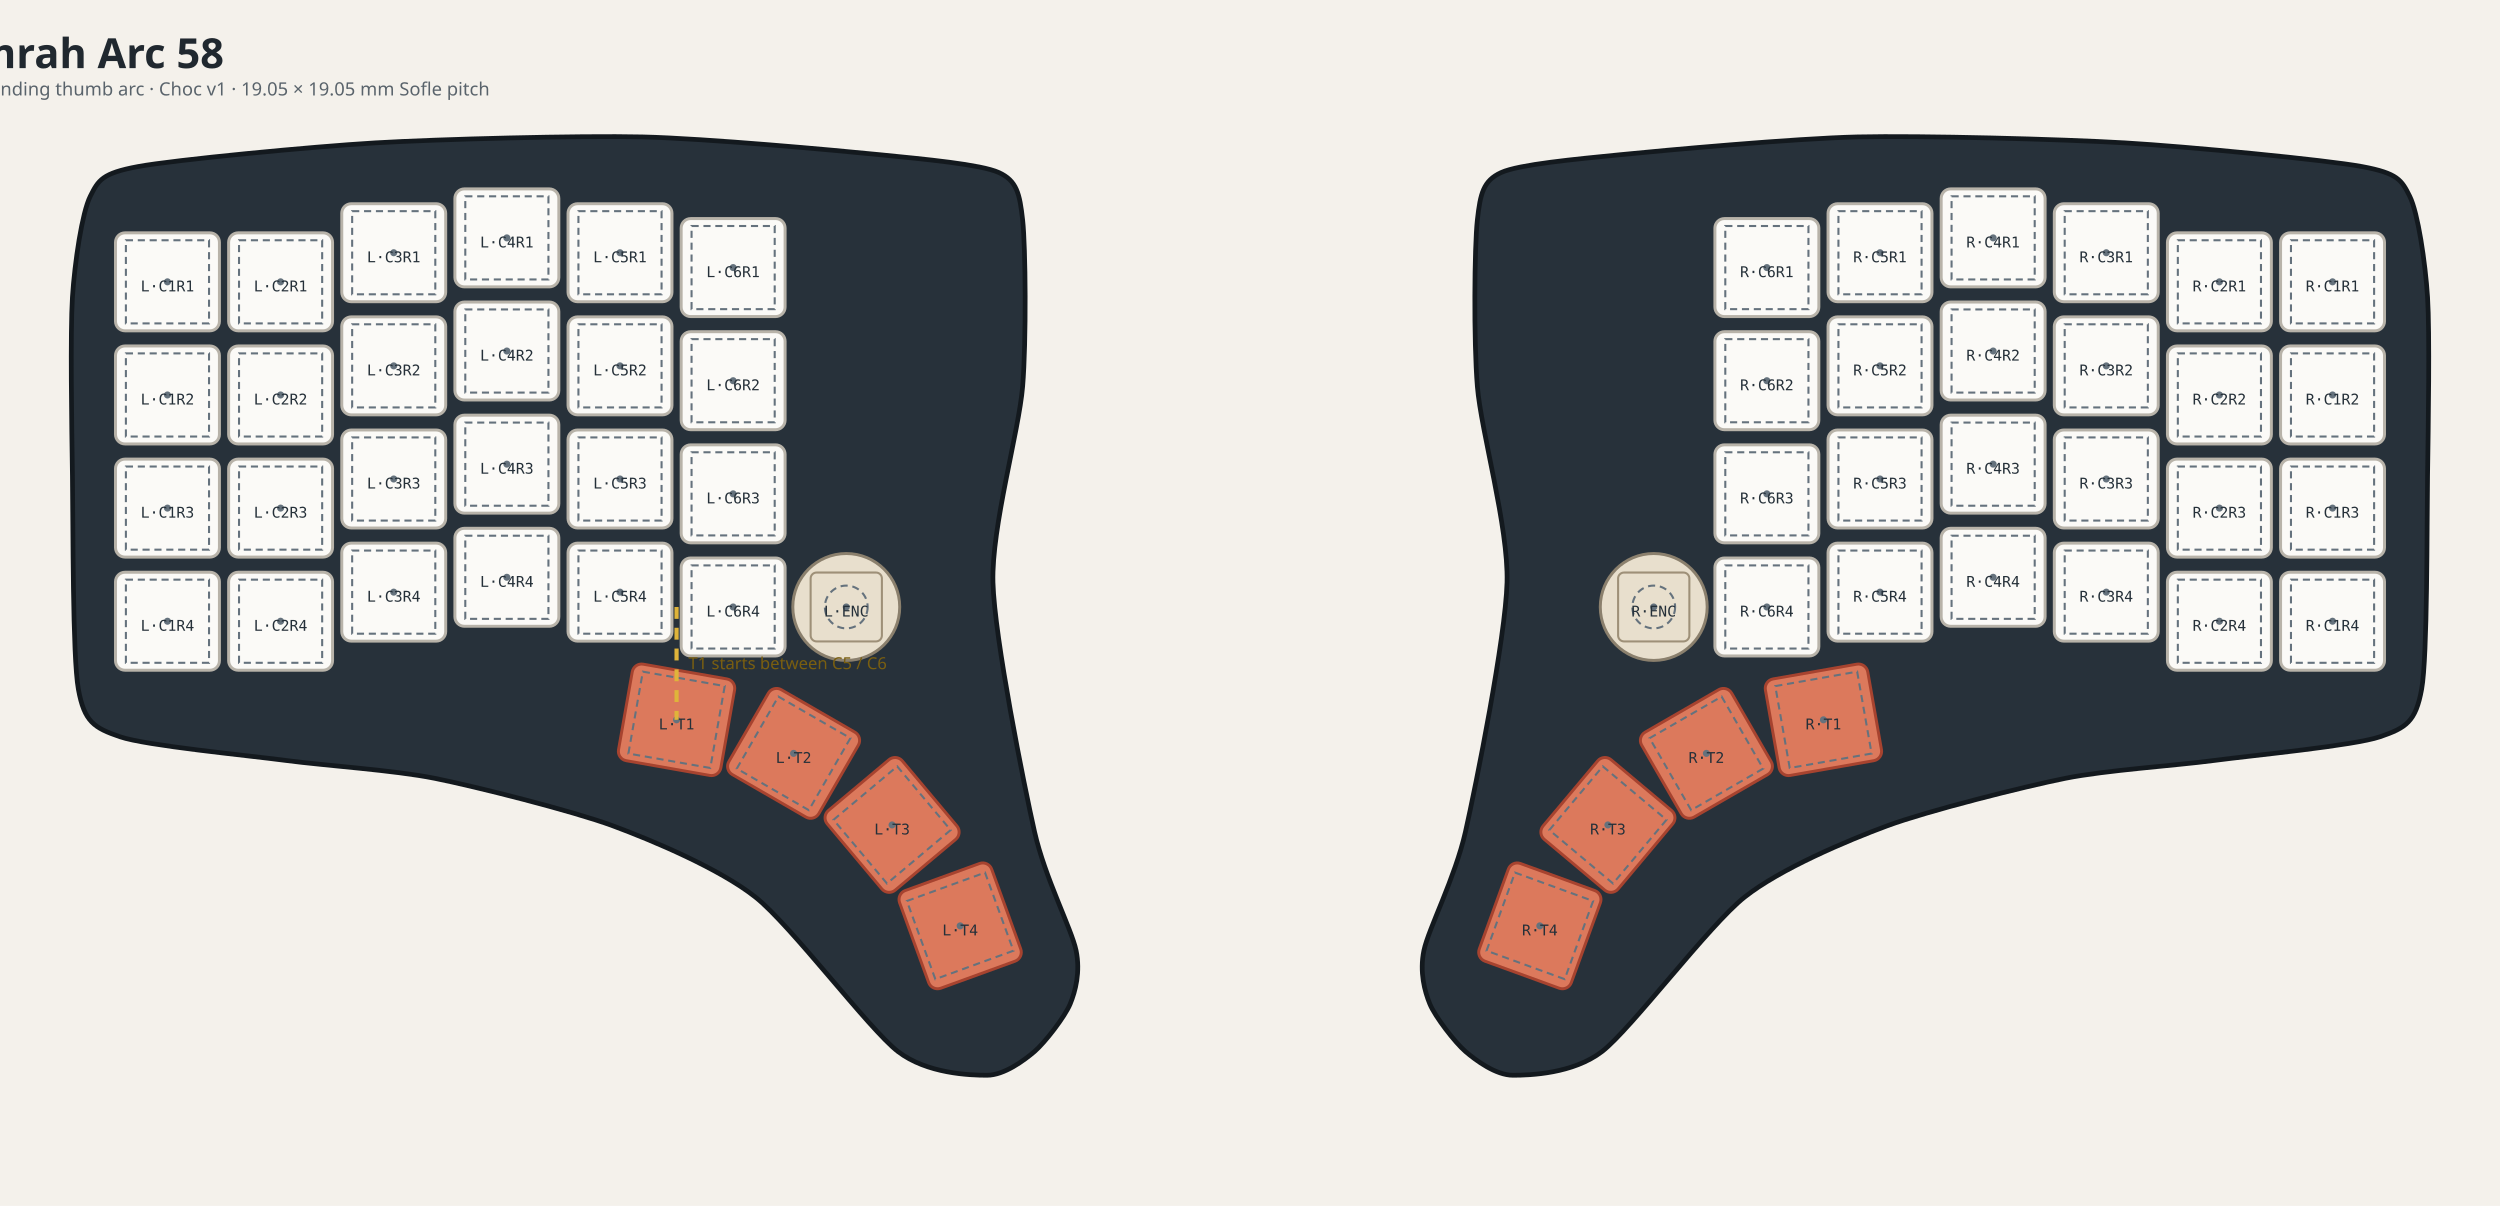
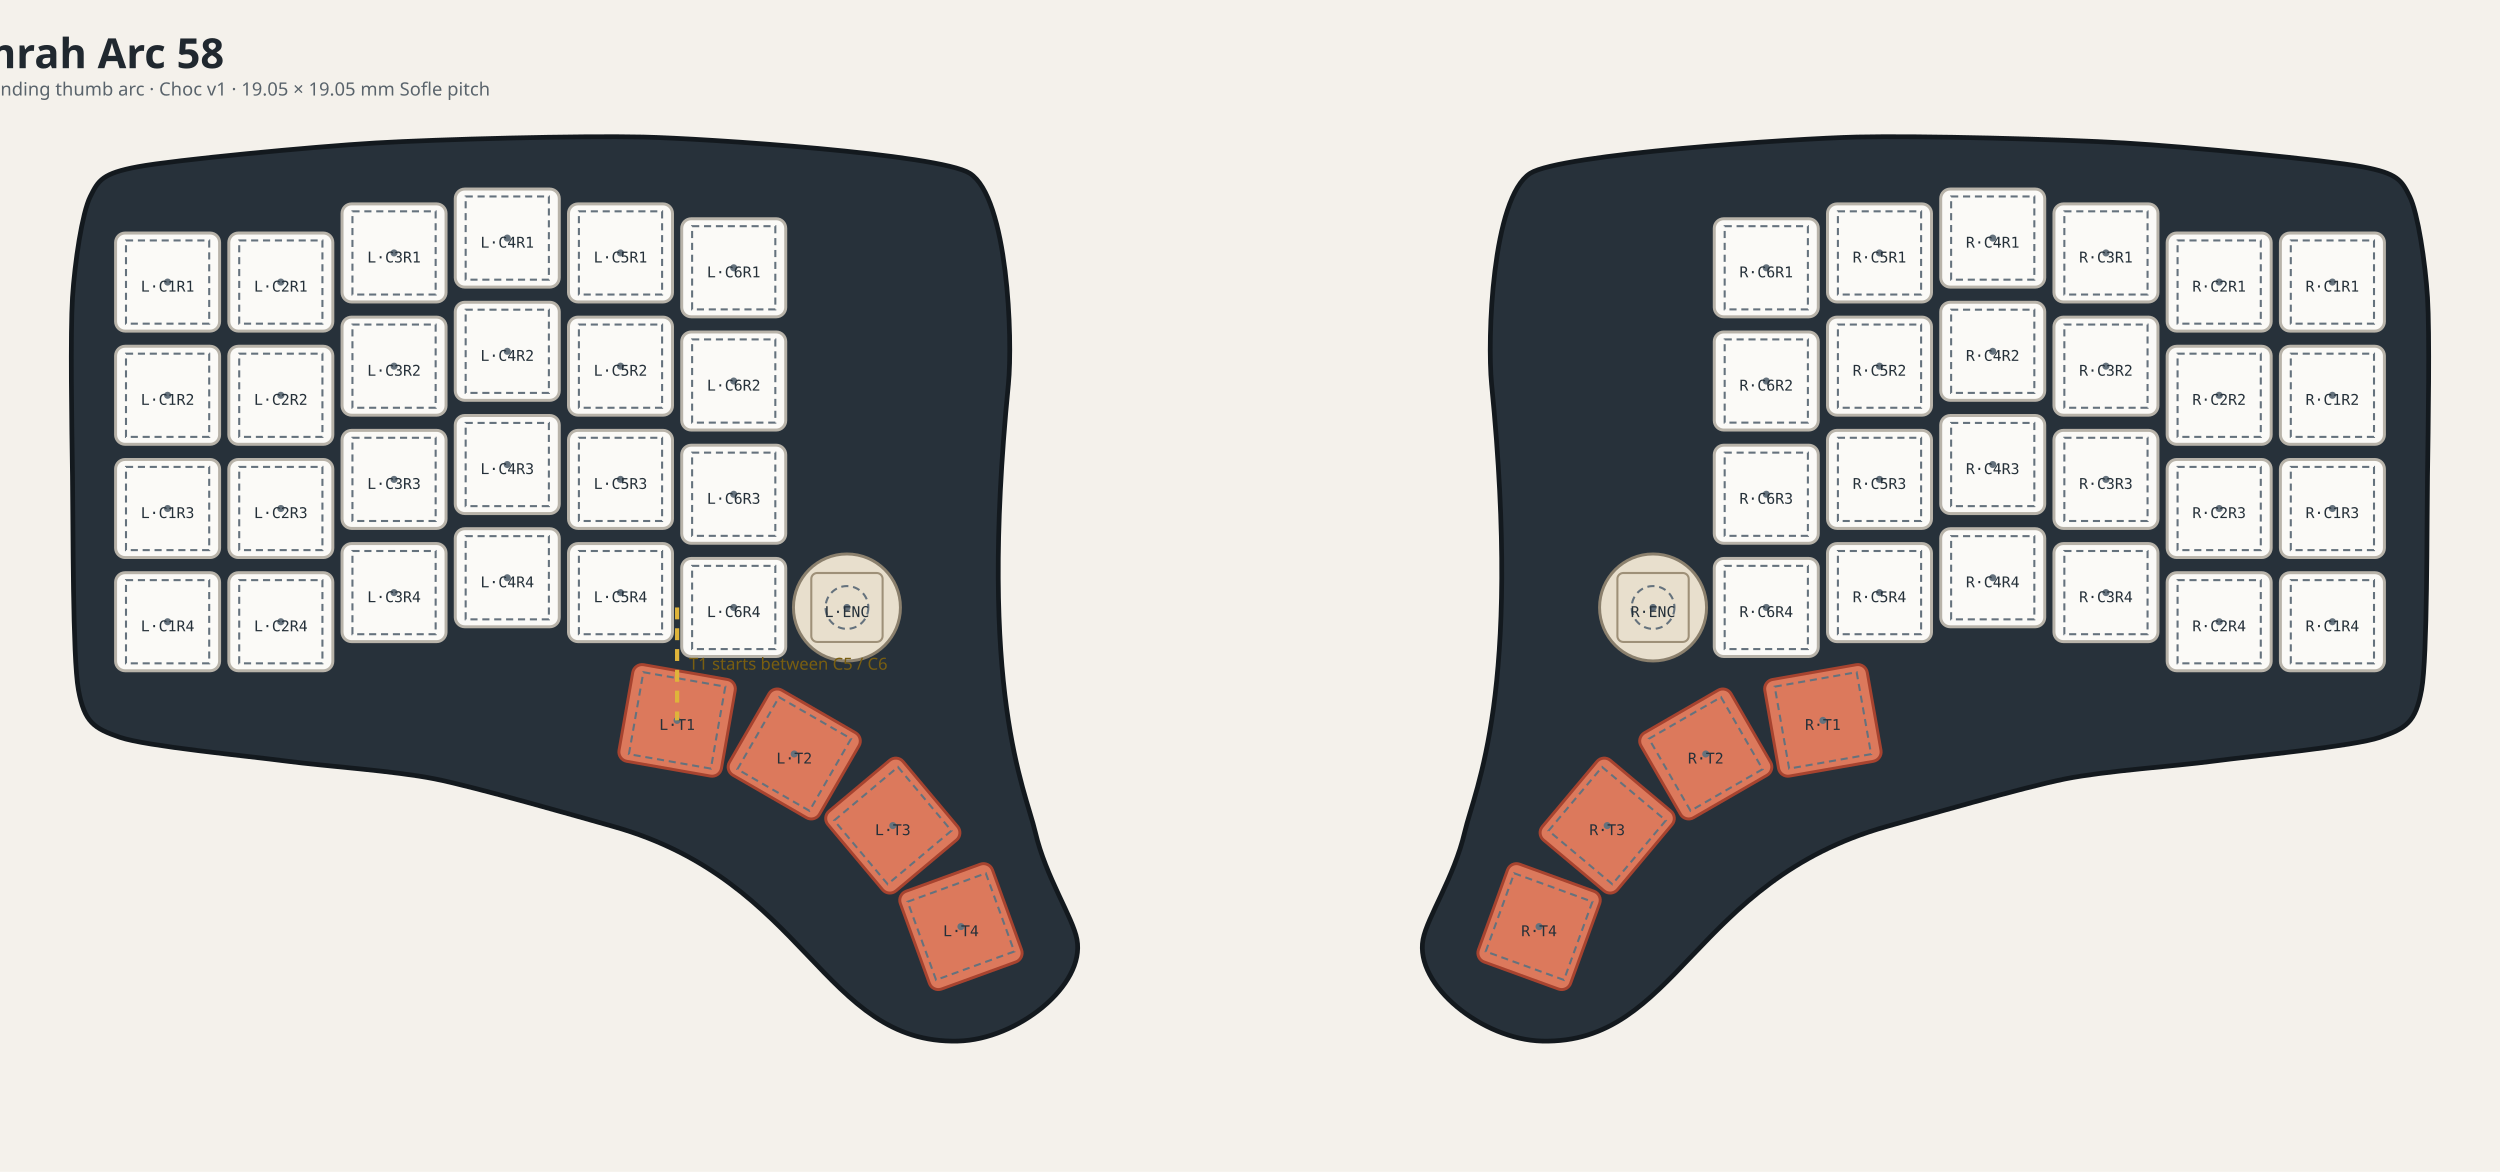
- <svg xmlns="http://www.w3.org/2000/svg" width="420.962mm" height="203.056mm" viewBox="0 0 420.962 203.056">
+ <svg xmlns="http://www.w3.org/2000/svg" width="420.623mm" height="197.159mm" viewBox="0 0 420.623 197.159">
  <style>
    :root { color-scheme: light; }
    .page { fill: #f4f1eb; }
    .plate { fill: #27313a; stroke: #13191e; stroke-width: 0.8; }
    .keycap { fill: #fbfaf7; stroke: #b8b3a9; stroke-width: 0.5; }
    .key--thumb .keycap { fill: #dc795c; stroke: #a7432f; }
    .encoder-knob { fill: #e8dfcd; stroke: #8b806d; stroke-width: 0.5; }
    .encoder-body { fill: none; stroke: #9e9078; stroke-width: 0.35; }
    .cutout { fill: none; stroke: #65727d; stroke-width: 0.35; stroke-dasharray: 1.2 0.8; }
    .center { fill: #65727d; }
    text { fill: #253039; font: 2.5px ui-monospace, SFMono-Regular, Menlo, monospace; text-anchor: middle; dominant-baseline: middle; }
    .title { fill: #20282f; font: 700 7px ui-sans-serif, system-ui, sans-serif; }
    .subtitle { fill: #59636b; font: 3.1px ui-sans-serif, system-ui, sans-serif; }
    .guide { stroke: #dfb43a; stroke-width: 0.7; stroke-dasharray: 2 1.5; fill: none; }
    .guide-label { fill: #795e10; font: 2.8px ui-sans-serif, system-ui, sans-serif; text-anchor: start; }
  </style>
  <rect class="page" width="100%" height="100%" />
  <text class="title" x="12" y="9">Hamrah Arc 58</text>
  <text class="subtitle" x="12" y="15">6×4 + clickable encoder + four-key descending thumb arc · Choc v1 · 19.05 × 19.05 mm Sofle pitch</text>
-   <path class="plate" d="M 15.198 33.056 C 16.573 30.306 17.198 29.181 23.198 28.056 C 29.198 26.931 52.573 24.681 63.198 24.056 C 73.823 23.431 97.573 22.806 108.198 23.056 C 118.823 23.306 140.698 25.306 148.198 26.056 C 155.698 26.806 165.198 27.681 168.198 29.056 C 171.198 30.431 171.698 32.556 172.198 37.056 C 172.698 41.556 172.823 57.431 172.198 65.056 C 171.573 72.681 166.948 88.681 167.198 98.056 C 167.448 107.431 172.448 132.306 174.198 140.056 C 175.948 147.806 180.448 156.431 181.198 160.056 C 181.948 163.681 181.073 166.931 180.198 169.056 C 179.323 171.181 175.948 175.556 174.198 177.056 C 172.448 178.556 169.073 181.056 166.198 181.056 C 163.323 181.056 156.073 180.806 151.198 177.056 C 146.323 173.306 133.198 155.806 127.198 151.056 C 121.198 146.306 109.948 141.556 103.198 139.056 C 96.448 136.556 80.073 132.431 73.198 131.056 C 66.323 129.681 54.823 128.931 48.198 128.056 C 41.573 127.181 24.573 125.556 20.198 124.056 C 15.823 122.556 14.198 121.556 13.198 116.056 C 12.198 110.556 12.323 88.306 12.198 80.056 C 12.073 71.806 11.823 55.931 12.198 50.056 C 12.573 44.181 13.823 35.806 15.198 33.056 Z" />
-   <path class="plate" d="M 405.764 33.056 C 404.389 30.306 403.764 29.181 397.764 28.056 C 391.764 26.931 368.389 24.681 357.764 24.056 C 347.139 23.431 323.389 22.806 312.764 23.056 C 302.139 23.306 280.264 25.306 272.764 26.056 C 265.264 26.806 255.764 27.681 252.764 29.056 C 249.764 30.431 249.264 32.556 248.764 37.056 C 248.264 41.556 248.139 57.431 248.764 65.056 C 249.389 72.681 254.014 88.681 253.764 98.056 C 253.514 107.431 248.514 132.306 246.764 140.056 C 245.014 147.806 240.514 156.431 239.764 160.056 C 239.014 163.681 239.889 166.931 240.764 169.056 C 241.639 171.181 245.014 175.556 246.764 177.056 C 248.514 178.556 251.889 181.056 254.764 181.056 C 257.639 181.056 264.889 180.806 269.764 177.056 C 274.639 173.306 287.764 155.806 293.764 151.056 C 299.764 146.306 311.014 141.556 317.764 139.056 C 324.514 136.556 340.889 132.431 347.764 131.056 C 354.639 129.681 366.139 128.931 372.764 128.056 C 379.389 127.181 396.389 125.556 400.764 124.056 C 405.139 122.556 406.764 121.556 407.764 116.056 C 408.764 110.556 408.639 88.306 408.764 80.056 C 408.889 71.806 409.139 55.931 408.764 50.056 C 408.389 44.181 407.139 35.806 405.764 33.056 Z" />
+   <path class="plate" d="M 15.198 33.056 C 16.573 30.306 17.198 29.181 23.198 28.056 C 29.198 26.931 52.573 24.681 63.198 24.056 C 73.823 23.431 97.573 22.806 108.198 23.056 C 118.823 23.306 158.076 25.931 163.159 29.159 C 169.588 33.241 170.41 57.045 169.659 64.659 C 164.52 116.751 172.448 132.556 174.198 140.056 C 175.948 147.556 180.506 154.345 181.198 158.056 C 182.637 165.775 171.168 174.923 161.159 175.159 C 138.472 175.692 135.76 148.216 103.198 139.056 C 97.49 137.451 80.073 132.431 73.198 131.056 C 66.323 129.681 54.823 128.931 48.198 128.056 C 41.573 127.181 24.573 125.556 20.198 124.056 C 15.823 122.556 14.198 121.556 13.198 116.056 C 12.198 110.556 12.323 88.306 12.198 80.056 C 12.073 71.806 11.823 55.931 12.198 50.056 C 12.573 44.181 13.823 35.806 15.198 33.056 Z" />
+   <path class="plate" d="M 405.425 33.056 C 404.05 30.306 403.425 29.181 397.425 28.056 C 391.425 26.931 368.05 24.681 357.425 24.056 C 346.8 23.431 323.05 22.806 312.425 23.056 C 301.8 23.306 262.547 25.931 257.464 29.159 C 251.035 33.241 250.213 57.045 250.964 64.659 C 256.103 116.751 248.175 132.556 246.425 140.056 C 244.675 147.556 240.117 154.345 239.425 158.056 C 237.986 165.775 249.455 174.923 259.464 175.159 C 282.151 175.692 284.863 148.216 317.425 139.056 C 323.133 137.451 340.55 132.431 347.425 131.056 C 354.3 129.681 365.8 128.931 372.425 128.056 C 379.05 127.181 396.05 125.556 400.425 124.056 C 404.8 122.556 406.425 121.556 407.425 116.056 C 408.425 110.556 408.3 88.306 408.425 80.056 C 408.55 71.806 408.8 55.931 408.425 50.056 C 408.05 44.181 406.8 35.806 405.425 33.056 Z" />
  <g class="key key--matrix" transform="translate(28.198 47.456) rotate(0)">
    <rect class="keycap" x="-8.75" y="-8.25" width="17.5" height="16.5" rx="1.6" />
    <rect class="cutout" x="-7" y="-7" width="14" height="14" />
    <circle class="center" r="0.6" />
    <text transform="rotate(0)" y="0.9">L·C1R1</text>
  </g>
  <g class="key key--matrix" transform="translate(28.198 66.506) rotate(0)">
    <rect class="keycap" x="-8.75" y="-8.25" width="17.5" height="16.5" rx="1.6" />
    <rect class="cutout" x="-7" y="-7" width="14" height="14" />
    <circle class="center" r="0.6" />
    <text transform="rotate(0)" y="0.9">L·C1R2</text>
  </g>
  <g class="key key--matrix" transform="translate(28.198 85.556) rotate(0)">
    <rect class="keycap" x="-8.75" y="-8.25" width="17.5" height="16.5" rx="1.6" />
    <rect class="cutout" x="-7" y="-7" width="14" height="14" />
    <circle class="center" r="0.6" />
    <text transform="rotate(0)" y="0.9">L·C1R3</text>
  </g>
  <g class="key key--matrix" transform="translate(28.198 104.606) rotate(0)">
    <rect class="keycap" x="-8.75" y="-8.25" width="17.5" height="16.5" rx="1.6" />
    <rect class="cutout" x="-7" y="-7" width="14" height="14" />
    <circle class="center" r="0.6" />
    <text transform="rotate(0)" y="0.9">L·C1R4</text>
  </g>
  <g class="key key--matrix" transform="translate(47.248 47.456) rotate(0)">
    <rect class="keycap" x="-8.75" y="-8.25" width="17.5" height="16.5" rx="1.6" />
    <rect class="cutout" x="-7" y="-7" width="14" height="14" />
    <circle class="center" r="0.6" />
    <text transform="rotate(0)" y="0.9">L·C2R1</text>
  </g>
  <g class="key key--matrix" transform="translate(47.248 66.506) rotate(0)">
    <rect class="keycap" x="-8.75" y="-8.25" width="17.5" height="16.5" rx="1.6" />
    <rect class="cutout" x="-7" y="-7" width="14" height="14" />
    <circle class="center" r="0.6" />
    <text transform="rotate(0)" y="0.9">L·C2R2</text>
  </g>
  <g class="key key--matrix" transform="translate(47.248 85.556) rotate(0)">
    <rect class="keycap" x="-8.75" y="-8.25" width="17.5" height="16.5" rx="1.6" />
    <rect class="cutout" x="-7" y="-7" width="14" height="14" />
    <circle class="center" r="0.6" />
    <text transform="rotate(0)" y="0.9">L·C2R3</text>
  </g>
  <g class="key key--matrix" transform="translate(47.248 104.606) rotate(0)">
    <rect class="keycap" x="-8.75" y="-8.25" width="17.5" height="16.5" rx="1.6" />
    <rect class="cutout" x="-7" y="-7" width="14" height="14" />
    <circle class="center" r="0.6" />
    <text transform="rotate(0)" y="0.9">L·C2R4</text>
  </g>
  <g class="key key--matrix" transform="translate(66.298 42.556) rotate(0)">
    <rect class="keycap" x="-8.75" y="-8.25" width="17.5" height="16.5" rx="1.6" />
    <rect class="cutout" x="-7" y="-7" width="14" height="14" />
    <circle class="center" r="0.6" />
    <text transform="rotate(0)" y="0.9">L·C3R1</text>
  </g>
  <g class="key key--matrix" transform="translate(66.298 61.606) rotate(0)">
    <rect class="keycap" x="-8.75" y="-8.25" width="17.5" height="16.5" rx="1.6" />
    <rect class="cutout" x="-7" y="-7" width="14" height="14" />
    <circle class="center" r="0.6" />
    <text transform="rotate(0)" y="0.9">L·C3R2</text>
  </g>
  <g class="key key--matrix" transform="translate(66.298 80.656) rotate(0)">
    <rect class="keycap" x="-8.75" y="-8.25" width="17.5" height="16.5" rx="1.6" />
    <rect class="cutout" x="-7" y="-7" width="14" height="14" />
    <circle class="center" r="0.6" />
    <text transform="rotate(0)" y="0.9">L·C3R3</text>
  </g>
  <g class="key key--matrix" transform="translate(66.298 99.706) rotate(0)">
    <rect class="keycap" x="-8.75" y="-8.25" width="17.5" height="16.5" rx="1.6" />
    <rect class="cutout" x="-7" y="-7" width="14" height="14" />
    <circle class="center" r="0.6" />
    <text transform="rotate(0)" y="0.9">L·C3R4</text>
  </g>
  <g class="key key--matrix" transform="translate(85.348 40.056) rotate(0)">
    <rect class="keycap" x="-8.75" y="-8.25" width="17.5" height="16.5" rx="1.6" />
    <rect class="cutout" x="-7" y="-7" width="14" height="14" />
    <circle class="center" r="0.6" />
    <text transform="rotate(0)" y="0.9">L·C4R1</text>
  </g>
  <g class="key key--matrix" transform="translate(85.348 59.106) rotate(0)">
    <rect class="keycap" x="-8.75" y="-8.25" width="17.5" height="16.5" rx="1.6" />
    <rect class="cutout" x="-7" y="-7" width="14" height="14" />
    <circle class="center" r="0.6" />
    <text transform="rotate(0)" y="0.9">L·C4R2</text>
  </g>
  <g class="key key--matrix" transform="translate(85.348 78.156) rotate(0)">
    <rect class="keycap" x="-8.75" y="-8.25" width="17.5" height="16.5" rx="1.6" />
    <rect class="cutout" x="-7" y="-7" width="14" height="14" />
    <circle class="center" r="0.6" />
    <text transform="rotate(0)" y="0.9">L·C4R3</text>
  </g>
  <g class="key key--matrix" transform="translate(85.348 97.206) rotate(0)">
    <rect class="keycap" x="-8.75" y="-8.25" width="17.5" height="16.5" rx="1.6" />
    <rect class="cutout" x="-7" y="-7" width="14" height="14" />
    <circle class="center" r="0.6" />
    <text transform="rotate(0)" y="0.9">L·C4R4</text>
  </g>
  <g class="key key--matrix" transform="translate(104.398 42.556) rotate(0)">
    <rect class="keycap" x="-8.75" y="-8.25" width="17.5" height="16.5" rx="1.6" />
    <rect class="cutout" x="-7" y="-7" width="14" height="14" />
    <circle class="center" r="0.6" />
    <text transform="rotate(0)" y="0.9">L·C5R1</text>
  </g>
  <g class="key key--matrix" transform="translate(104.398 61.606) rotate(0)">
    <rect class="keycap" x="-8.75" y="-8.25" width="17.5" height="16.5" rx="1.6" />
    <rect class="cutout" x="-7" y="-7" width="14" height="14" />
    <circle class="center" r="0.6" />
    <text transform="rotate(0)" y="0.9">L·C5R2</text>
  </g>
  <g class="key key--matrix" transform="translate(104.398 80.656) rotate(0)">
    <rect class="keycap" x="-8.75" y="-8.25" width="17.5" height="16.5" rx="1.6" />
    <rect class="cutout" x="-7" y="-7" width="14" height="14" />
    <circle class="center" r="0.6" />
    <text transform="rotate(0)" y="0.9">L·C5R3</text>
  </g>
  <g class="key key--matrix" transform="translate(104.398 99.706) rotate(0)">
    <rect class="keycap" x="-8.75" y="-8.25" width="17.5" height="16.5" rx="1.6" />
    <rect class="cutout" x="-7" y="-7" width="14" height="14" />
    <circle class="center" r="0.6" />
    <text transform="rotate(0)" y="0.9">L·C5R4</text>
  </g>
  <g class="key key--matrix" transform="translate(123.448 45.056) rotate(0)">
    <rect class="keycap" x="-8.75" y="-8.25" width="17.5" height="16.5" rx="1.6" />
    <rect class="cutout" x="-7" y="-7" width="14" height="14" />
    <circle class="center" r="0.6" />
    <text transform="rotate(0)" y="0.9">L·C6R1</text>
  </g>
  <g class="key key--matrix" transform="translate(123.448 64.106) rotate(0)">
    <rect class="keycap" x="-8.75" y="-8.25" width="17.5" height="16.5" rx="1.6" />
    <rect class="cutout" x="-7" y="-7" width="14" height="14" />
    <circle class="center" r="0.6" />
    <text transform="rotate(0)" y="0.9">L·C6R2</text>
  </g>
  <g class="key key--matrix" transform="translate(123.448 83.156) rotate(0)">
    <rect class="keycap" x="-8.75" y="-8.25" width="17.5" height="16.5" rx="1.6" />
    <rect class="cutout" x="-7" y="-7" width="14" height="14" />
    <circle class="center" r="0.6" />
    <text transform="rotate(0)" y="0.9">L·C6R3</text>
  </g>
  <g class="key key--matrix" transform="translate(123.448 102.206) rotate(0)">
    <rect class="keycap" x="-8.75" y="-8.25" width="17.5" height="16.5" rx="1.6" />
    <rect class="cutout" x="-7" y="-7" width="14" height="14" />
    <circle class="center" r="0.6" />
    <text transform="rotate(0)" y="0.9">L·C6R4</text>
  </g>
  <g class="key key--encoder" transform="translate(142.498 102.206)">
    <circle class="encoder-knob" r="9" />
    <rect class="encoder-body" x="-6" y="-5.8" width="12" height="11.6" rx="1" />
    <circle class="cutout" r="3.6" />
    <circle class="center" r="0.6" />
    <text y="0.9">L·ENC</text>
  </g>
  <g class="key key--thumb" transform="translate(113.923 121.206) rotate(10)">
    <rect class="keycap" x="-8.75" y="-8.25" width="17.5" height="16.5" rx="1.6" />
    <rect class="cutout" x="-7" y="-7" width="14" height="14" />
    <circle class="center" r="0.6" />
    <text transform="rotate(-10)" y="0.9">L·T1</text>
  </g>
  <g class="key key--thumb" transform="translate(133.629 126.857) rotate(30)">
    <rect class="keycap" x="-8.75" y="-8.25" width="17.5" height="16.5" rx="1.6" />
    <rect class="cutout" x="-7" y="-7" width="14" height="14" />
    <circle class="center" r="0.6" />
    <text transform="rotate(-30)" y="0.9">L·T2</text>
  </g>
  <g class="key key--thumb" transform="translate(150.213 138.906) rotate(50)">
    <rect class="keycap" x="-8.75" y="-8.25" width="17.5" height="16.5" rx="1.6" />
    <rect class="cutout" x="-7" y="-7" width="14" height="14" />
    <circle class="center" r="0.6" />
    <text transform="rotate(-50)" y="0.9">L·T3</text>
  </g>
  <g class="key key--thumb" transform="translate(161.677 155.902) rotate(70)">
    <rect class="keycap" x="-8.75" y="-8.25" width="17.5" height="16.5" rx="1.6" />
    <rect class="cutout" x="-7" y="-7" width="14" height="14" />
    <circle class="center" r="0.6" />
    <text transform="rotate(-70)" y="0.9">L·T4</text>
  </g>
-   <g class="key key--matrix" transform="translate(392.764 47.456) rotate(0)">
+   <g class="key key--matrix" transform="translate(392.425 47.456) rotate(0)">
    <rect class="keycap" x="-8.75" y="-8.25" width="17.5" height="16.5" rx="1.6" />
    <rect class="cutout" x="-7" y="-7" width="14" height="14" />
    <circle class="center" r="0.6" />
    <text transform="rotate(0)" y="0.9">R·C1R1</text>
  </g>
-   <g class="key key--matrix" transform="translate(392.764 66.506) rotate(0)">
+   <g class="key key--matrix" transform="translate(392.425 66.506) rotate(0)">
    <rect class="keycap" x="-8.75" y="-8.25" width="17.5" height="16.5" rx="1.6" />
    <rect class="cutout" x="-7" y="-7" width="14" height="14" />
    <circle class="center" r="0.6" />
    <text transform="rotate(0)" y="0.9">R·C1R2</text>
  </g>
-   <g class="key key--matrix" transform="translate(392.764 85.556) rotate(0)">
+   <g class="key key--matrix" transform="translate(392.425 85.556) rotate(0)">
    <rect class="keycap" x="-8.75" y="-8.25" width="17.5" height="16.5" rx="1.6" />
    <rect class="cutout" x="-7" y="-7" width="14" height="14" />
    <circle class="center" r="0.6" />
    <text transform="rotate(0)" y="0.9">R·C1R3</text>
  </g>
-   <g class="key key--matrix" transform="translate(392.764 104.606) rotate(0)">
+   <g class="key key--matrix" transform="translate(392.425 104.606) rotate(0)">
    <rect class="keycap" x="-8.75" y="-8.25" width="17.5" height="16.5" rx="1.6" />
    <rect class="cutout" x="-7" y="-7" width="14" height="14" />
    <circle class="center" r="0.6" />
    <text transform="rotate(0)" y="0.9">R·C1R4</text>
  </g>
-   <g class="key key--matrix" transform="translate(373.714 47.456) rotate(0)">
+   <g class="key key--matrix" transform="translate(373.375 47.456) rotate(0)">
    <rect class="keycap" x="-8.75" y="-8.25" width="17.5" height="16.5" rx="1.6" />
    <rect class="cutout" x="-7" y="-7" width="14" height="14" />
    <circle class="center" r="0.6" />
    <text transform="rotate(0)" y="0.9">R·C2R1</text>
  </g>
-   <g class="key key--matrix" transform="translate(373.714 66.506) rotate(0)">
+   <g class="key key--matrix" transform="translate(373.375 66.506) rotate(0)">
    <rect class="keycap" x="-8.75" y="-8.25" width="17.5" height="16.5" rx="1.6" />
    <rect class="cutout" x="-7" y="-7" width="14" height="14" />
    <circle class="center" r="0.6" />
    <text transform="rotate(0)" y="0.9">R·C2R2</text>
  </g>
-   <g class="key key--matrix" transform="translate(373.714 85.556) rotate(0)">
+   <g class="key key--matrix" transform="translate(373.375 85.556) rotate(0)">
    <rect class="keycap" x="-8.75" y="-8.25" width="17.5" height="16.5" rx="1.6" />
    <rect class="cutout" x="-7" y="-7" width="14" height="14" />
    <circle class="center" r="0.6" />
    <text transform="rotate(0)" y="0.9">R·C2R3</text>
  </g>
-   <g class="key key--matrix" transform="translate(373.714 104.606) rotate(0)">
+   <g class="key key--matrix" transform="translate(373.375 104.606) rotate(0)">
    <rect class="keycap" x="-8.75" y="-8.25" width="17.5" height="16.5" rx="1.6" />
    <rect class="cutout" x="-7" y="-7" width="14" height="14" />
    <circle class="center" r="0.6" />
    <text transform="rotate(0)" y="0.9">R·C2R4</text>
  </g>
-   <g class="key key--matrix" transform="translate(354.664 42.556) rotate(0)">
+   <g class="key key--matrix" transform="translate(354.325 42.556) rotate(0)">
    <rect class="keycap" x="-8.75" y="-8.25" width="17.5" height="16.5" rx="1.6" />
    <rect class="cutout" x="-7" y="-7" width="14" height="14" />
    <circle class="center" r="0.6" />
    <text transform="rotate(0)" y="0.9">R·C3R1</text>
  </g>
-   <g class="key key--matrix" transform="translate(354.664 61.606) rotate(0)">
+   <g class="key key--matrix" transform="translate(354.325 61.606) rotate(0)">
    <rect class="keycap" x="-8.75" y="-8.25" width="17.5" height="16.5" rx="1.6" />
    <rect class="cutout" x="-7" y="-7" width="14" height="14" />
    <circle class="center" r="0.6" />
    <text transform="rotate(0)" y="0.9">R·C3R2</text>
  </g>
-   <g class="key key--matrix" transform="translate(354.664 80.656) rotate(0)">
+   <g class="key key--matrix" transform="translate(354.325 80.656) rotate(0)">
    <rect class="keycap" x="-8.75" y="-8.25" width="17.5" height="16.5" rx="1.6" />
    <rect class="cutout" x="-7" y="-7" width="14" height="14" />
    <circle class="center" r="0.6" />
    <text transform="rotate(0)" y="0.9">R·C3R3</text>
  </g>
-   <g class="key key--matrix" transform="translate(354.664 99.706) rotate(0)">
+   <g class="key key--matrix" transform="translate(354.325 99.706) rotate(0)">
    <rect class="keycap" x="-8.75" y="-8.25" width="17.5" height="16.5" rx="1.6" />
    <rect class="cutout" x="-7" y="-7" width="14" height="14" />
    <circle class="center" r="0.6" />
    <text transform="rotate(0)" y="0.9">R·C3R4</text>
  </g>
-   <g class="key key--matrix" transform="translate(335.614 40.056) rotate(0)">
+   <g class="key key--matrix" transform="translate(335.275 40.056) rotate(0)">
    <rect class="keycap" x="-8.75" y="-8.25" width="17.5" height="16.5" rx="1.6" />
    <rect class="cutout" x="-7" y="-7" width="14" height="14" />
    <circle class="center" r="0.6" />
    <text transform="rotate(0)" y="0.9">R·C4R1</text>
  </g>
-   <g class="key key--matrix" transform="translate(335.614 59.106) rotate(0)">
+   <g class="key key--matrix" transform="translate(335.275 59.106) rotate(0)">
    <rect class="keycap" x="-8.75" y="-8.25" width="17.5" height="16.5" rx="1.6" />
    <rect class="cutout" x="-7" y="-7" width="14" height="14" />
    <circle class="center" r="0.6" />
    <text transform="rotate(0)" y="0.9">R·C4R2</text>
  </g>
-   <g class="key key--matrix" transform="translate(335.614 78.156) rotate(0)">
+   <g class="key key--matrix" transform="translate(335.275 78.156) rotate(0)">
    <rect class="keycap" x="-8.75" y="-8.25" width="17.5" height="16.5" rx="1.6" />
    <rect class="cutout" x="-7" y="-7" width="14" height="14" />
    <circle class="center" r="0.6" />
    <text transform="rotate(0)" y="0.9">R·C4R3</text>
  </g>
-   <g class="key key--matrix" transform="translate(335.614 97.206) rotate(0)">
+   <g class="key key--matrix" transform="translate(335.275 97.206) rotate(0)">
    <rect class="keycap" x="-8.75" y="-8.25" width="17.5" height="16.5" rx="1.6" />
    <rect class="cutout" x="-7" y="-7" width="14" height="14" />
    <circle class="center" r="0.6" />
    <text transform="rotate(0)" y="0.9">R·C4R4</text>
  </g>
-   <g class="key key--matrix" transform="translate(316.564 42.556) rotate(0)">
+   <g class="key key--matrix" transform="translate(316.225 42.556) rotate(0)">
    <rect class="keycap" x="-8.75" y="-8.25" width="17.5" height="16.5" rx="1.6" />
    <rect class="cutout" x="-7" y="-7" width="14" height="14" />
    <circle class="center" r="0.6" />
    <text transform="rotate(0)" y="0.9">R·C5R1</text>
  </g>
-   <g class="key key--matrix" transform="translate(316.564 61.606) rotate(0)">
+   <g class="key key--matrix" transform="translate(316.225 61.606) rotate(0)">
    <rect class="keycap" x="-8.75" y="-8.25" width="17.5" height="16.5" rx="1.6" />
    <rect class="cutout" x="-7" y="-7" width="14" height="14" />
    <circle class="center" r="0.6" />
    <text transform="rotate(0)" y="0.9">R·C5R2</text>
  </g>
-   <g class="key key--matrix" transform="translate(316.564 80.656) rotate(0)">
+   <g class="key key--matrix" transform="translate(316.225 80.656) rotate(0)">
    <rect class="keycap" x="-8.75" y="-8.25" width="17.5" height="16.5" rx="1.6" />
    <rect class="cutout" x="-7" y="-7" width="14" height="14" />
    <circle class="center" r="0.6" />
    <text transform="rotate(0)" y="0.9">R·C5R3</text>
  </g>
-   <g class="key key--matrix" transform="translate(316.564 99.706) rotate(0)">
+   <g class="key key--matrix" transform="translate(316.225 99.706) rotate(0)">
    <rect class="keycap" x="-8.75" y="-8.25" width="17.5" height="16.5" rx="1.6" />
    <rect class="cutout" x="-7" y="-7" width="14" height="14" />
    <circle class="center" r="0.6" />
    <text transform="rotate(0)" y="0.9">R·C5R4</text>
  </g>
-   <g class="key key--matrix" transform="translate(297.514 45.056) rotate(0)">
+   <g class="key key--matrix" transform="translate(297.175 45.056) rotate(0)">
    <rect class="keycap" x="-8.75" y="-8.25" width="17.5" height="16.5" rx="1.6" />
    <rect class="cutout" x="-7" y="-7" width="14" height="14" />
    <circle class="center" r="0.6" />
    <text transform="rotate(0)" y="0.9">R·C6R1</text>
  </g>
-   <g class="key key--matrix" transform="translate(297.514 64.106) rotate(0)">
+   <g class="key key--matrix" transform="translate(297.175 64.106) rotate(0)">
    <rect class="keycap" x="-8.75" y="-8.25" width="17.5" height="16.5" rx="1.6" />
    <rect class="cutout" x="-7" y="-7" width="14" height="14" />
    <circle class="center" r="0.6" />
    <text transform="rotate(0)" y="0.9">R·C6R2</text>
  </g>
-   <g class="key key--matrix" transform="translate(297.514 83.156) rotate(0)">
+   <g class="key key--matrix" transform="translate(297.175 83.156) rotate(0)">
    <rect class="keycap" x="-8.75" y="-8.25" width="17.5" height="16.5" rx="1.6" />
    <rect class="cutout" x="-7" y="-7" width="14" height="14" />
    <circle class="center" r="0.6" />
    <text transform="rotate(0)" y="0.9">R·C6R3</text>
  </g>
-   <g class="key key--matrix" transform="translate(297.514 102.206) rotate(0)">
+   <g class="key key--matrix" transform="translate(297.175 102.206) rotate(0)">
    <rect class="keycap" x="-8.75" y="-8.25" width="17.5" height="16.5" rx="1.6" />
    <rect class="cutout" x="-7" y="-7" width="14" height="14" />
    <circle class="center" r="0.6" />
    <text transform="rotate(0)" y="0.9">R·C6R4</text>
  </g>
-   <g class="key key--encoder" transform="translate(278.464 102.206)">
+   <g class="key key--encoder" transform="translate(278.125 102.206)">
    <circle class="encoder-knob" r="9" />
    <rect class="encoder-body" x="-6" y="-5.8" width="12" height="11.6" rx="1" />
    <circle class="cutout" r="3.6" />
    <circle class="center" r="0.6" />
    <text y="0.9">R·ENC</text>
  </g>
-   <g class="key key--thumb" transform="translate(307.039 121.206) rotate(-10)">
+   <g class="key key--thumb" transform="translate(306.7 121.206) rotate(-10)">
    <rect class="keycap" x="-8.75" y="-8.25" width="17.5" height="16.5" rx="1.6" />
    <rect class="cutout" x="-7" y="-7" width="14" height="14" />
    <circle class="center" r="0.6" />
    <text transform="rotate(10)" y="0.9">R·T1</text>
  </g>
-   <g class="key key--thumb" transform="translate(287.333 126.857) rotate(-30)">
+   <g class="key key--thumb" transform="translate(286.994 126.857) rotate(-30)">
    <rect class="keycap" x="-8.75" y="-8.25" width="17.5" height="16.5" rx="1.6" />
    <rect class="cutout" x="-7" y="-7" width="14" height="14" />
    <circle class="center" r="0.6" />
    <text transform="rotate(30)" y="0.9">R·T2</text>
  </g>
-   <g class="key key--thumb" transform="translate(270.748 138.906) rotate(-50)">
+   <g class="key key--thumb" transform="translate(270.409 138.906) rotate(-50)">
    <rect class="keycap" x="-8.75" y="-8.25" width="17.5" height="16.5" rx="1.6" />
    <rect class="cutout" x="-7" y="-7" width="14" height="14" />
    <circle class="center" r="0.6" />
    <text transform="rotate(50)" y="0.9">R·T3</text>
  </g>
-   <g class="key key--thumb" transform="translate(259.285 155.902) rotate(-70)">
+   <g class="key key--thumb" transform="translate(258.946 155.902) rotate(-70)">
    <rect class="keycap" x="-8.75" y="-8.25" width="17.5" height="16.5" rx="1.6" />
    <rect class="cutout" x="-7" y="-7" width="14" height="14" />
    <circle class="center" r="0.6" />
    <text transform="rotate(70)" y="0.9">R·T4</text>
  </g>
  <path class="guide" d="M 113.923 102.206 L 113.923 121.206" />
  <text class="guide-label" x="115.923" y="111.706">T1 starts between C5 / C6</text>
</svg>
